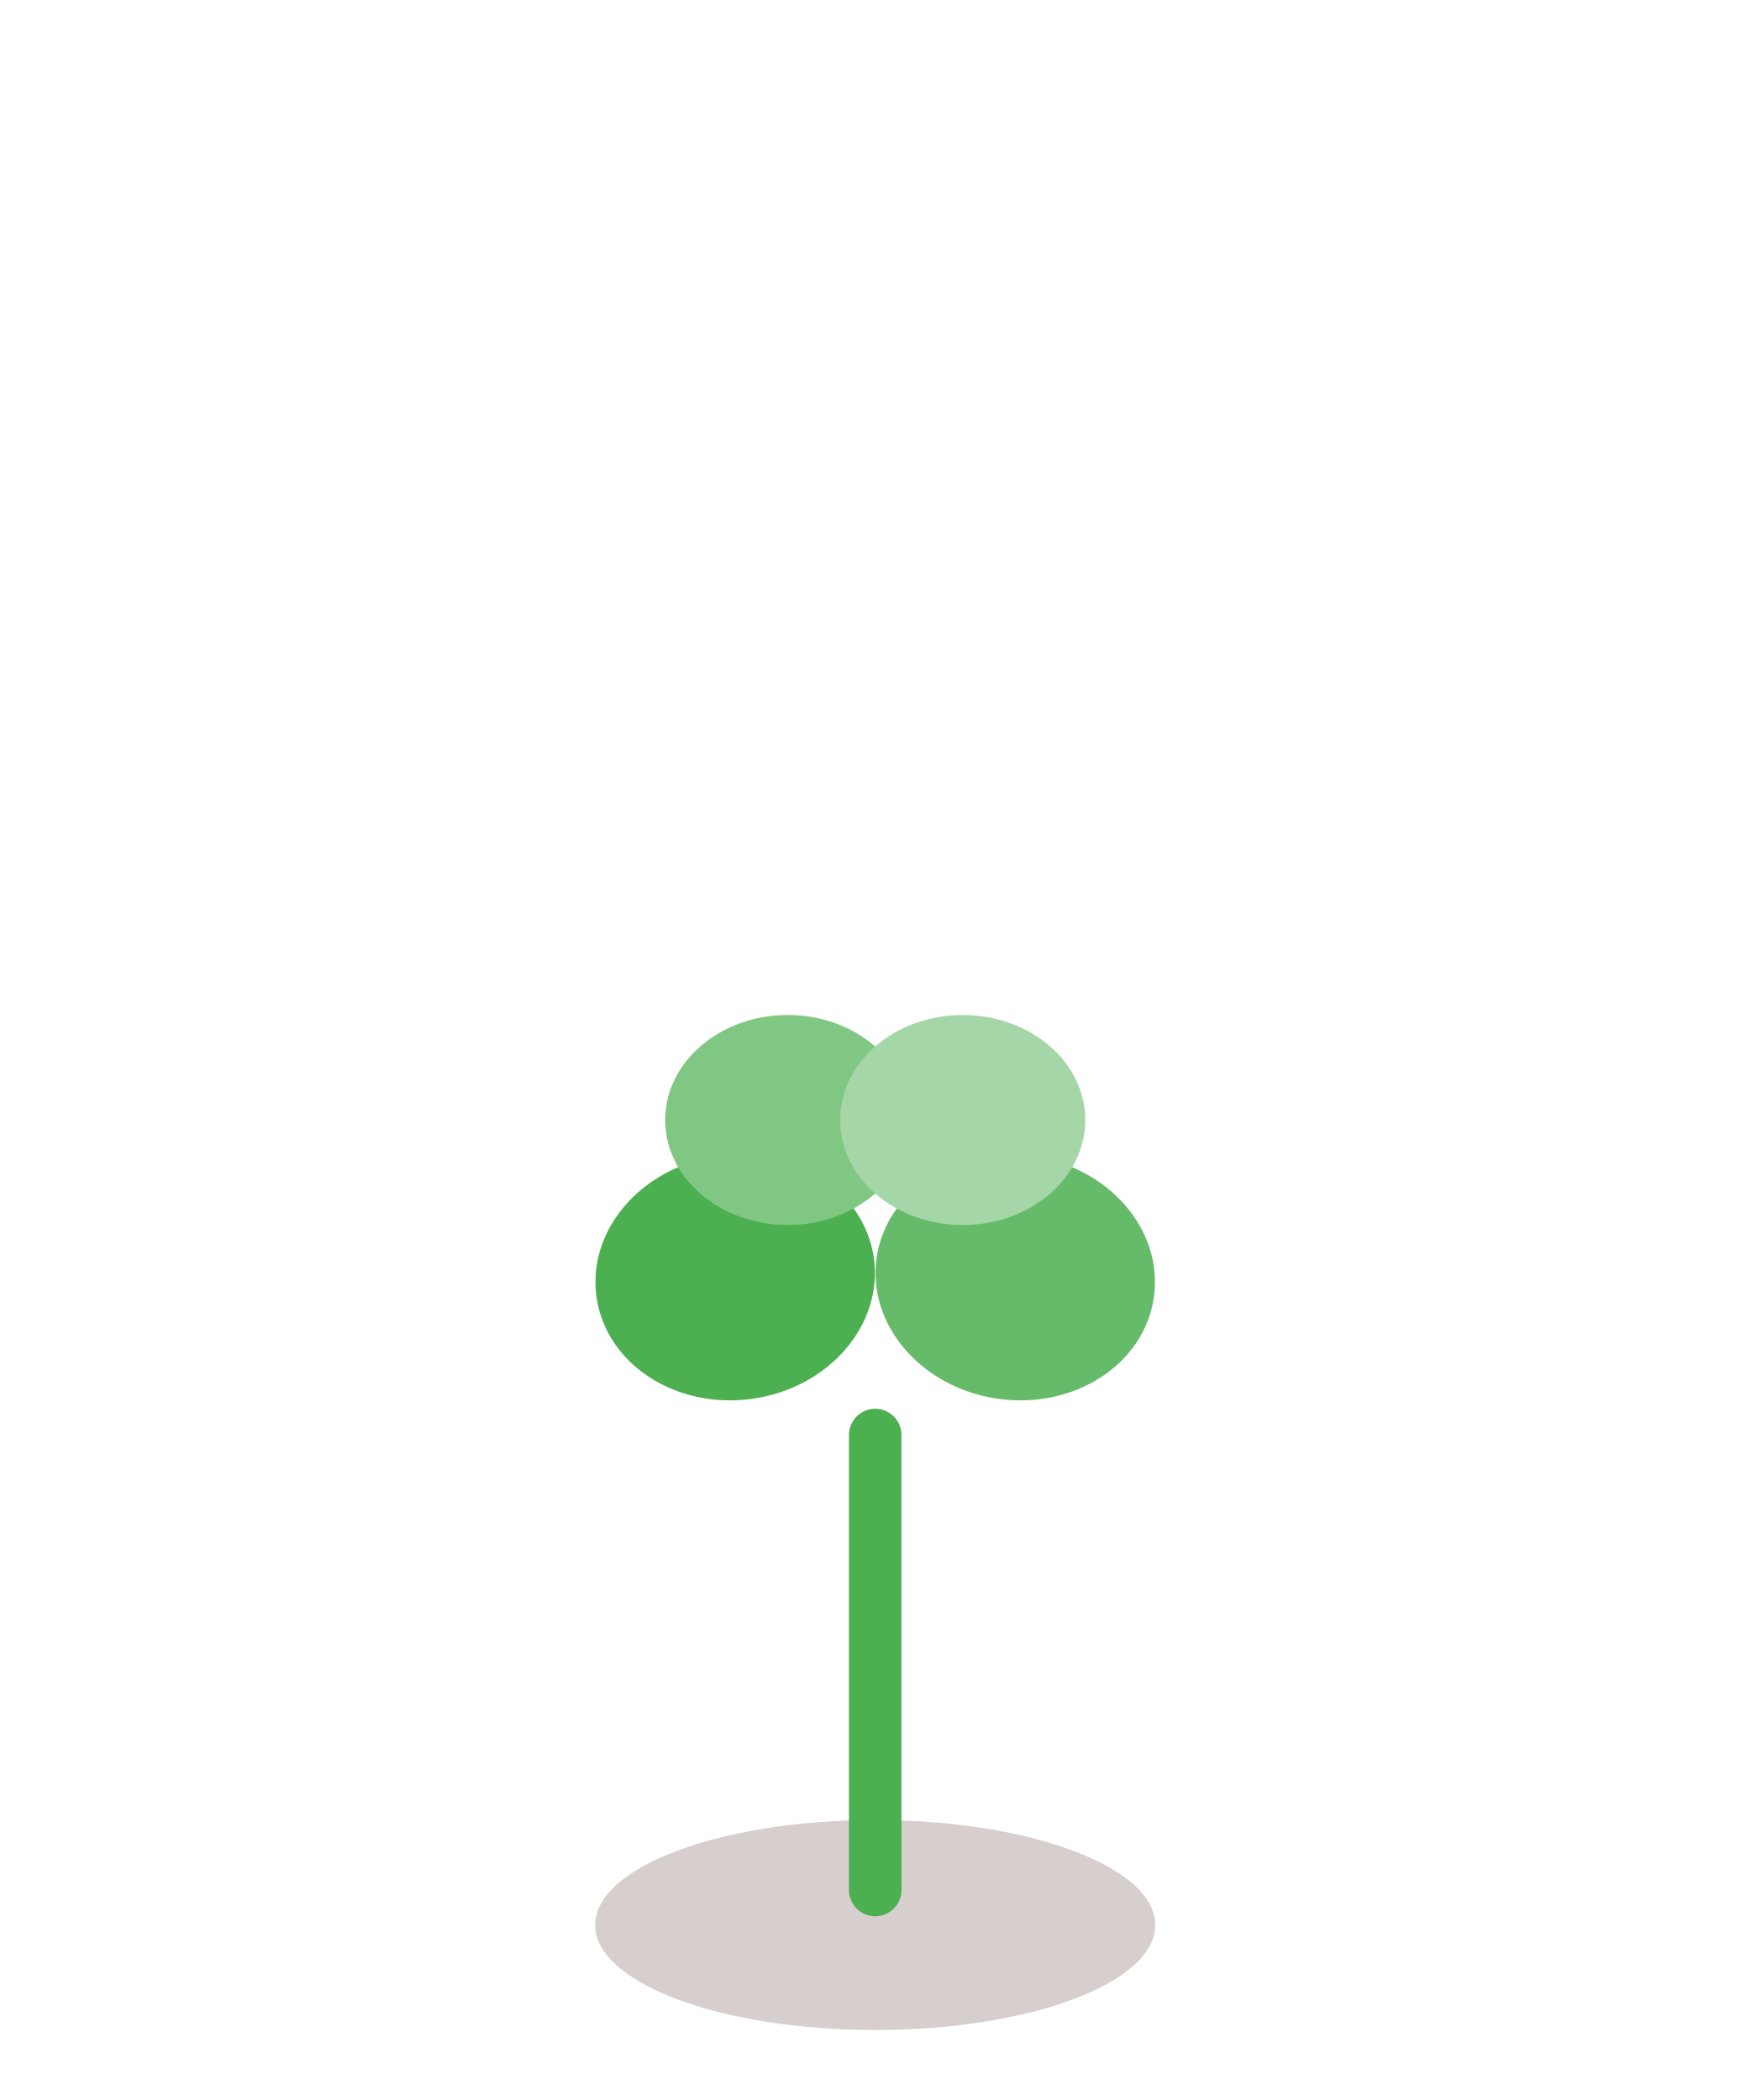
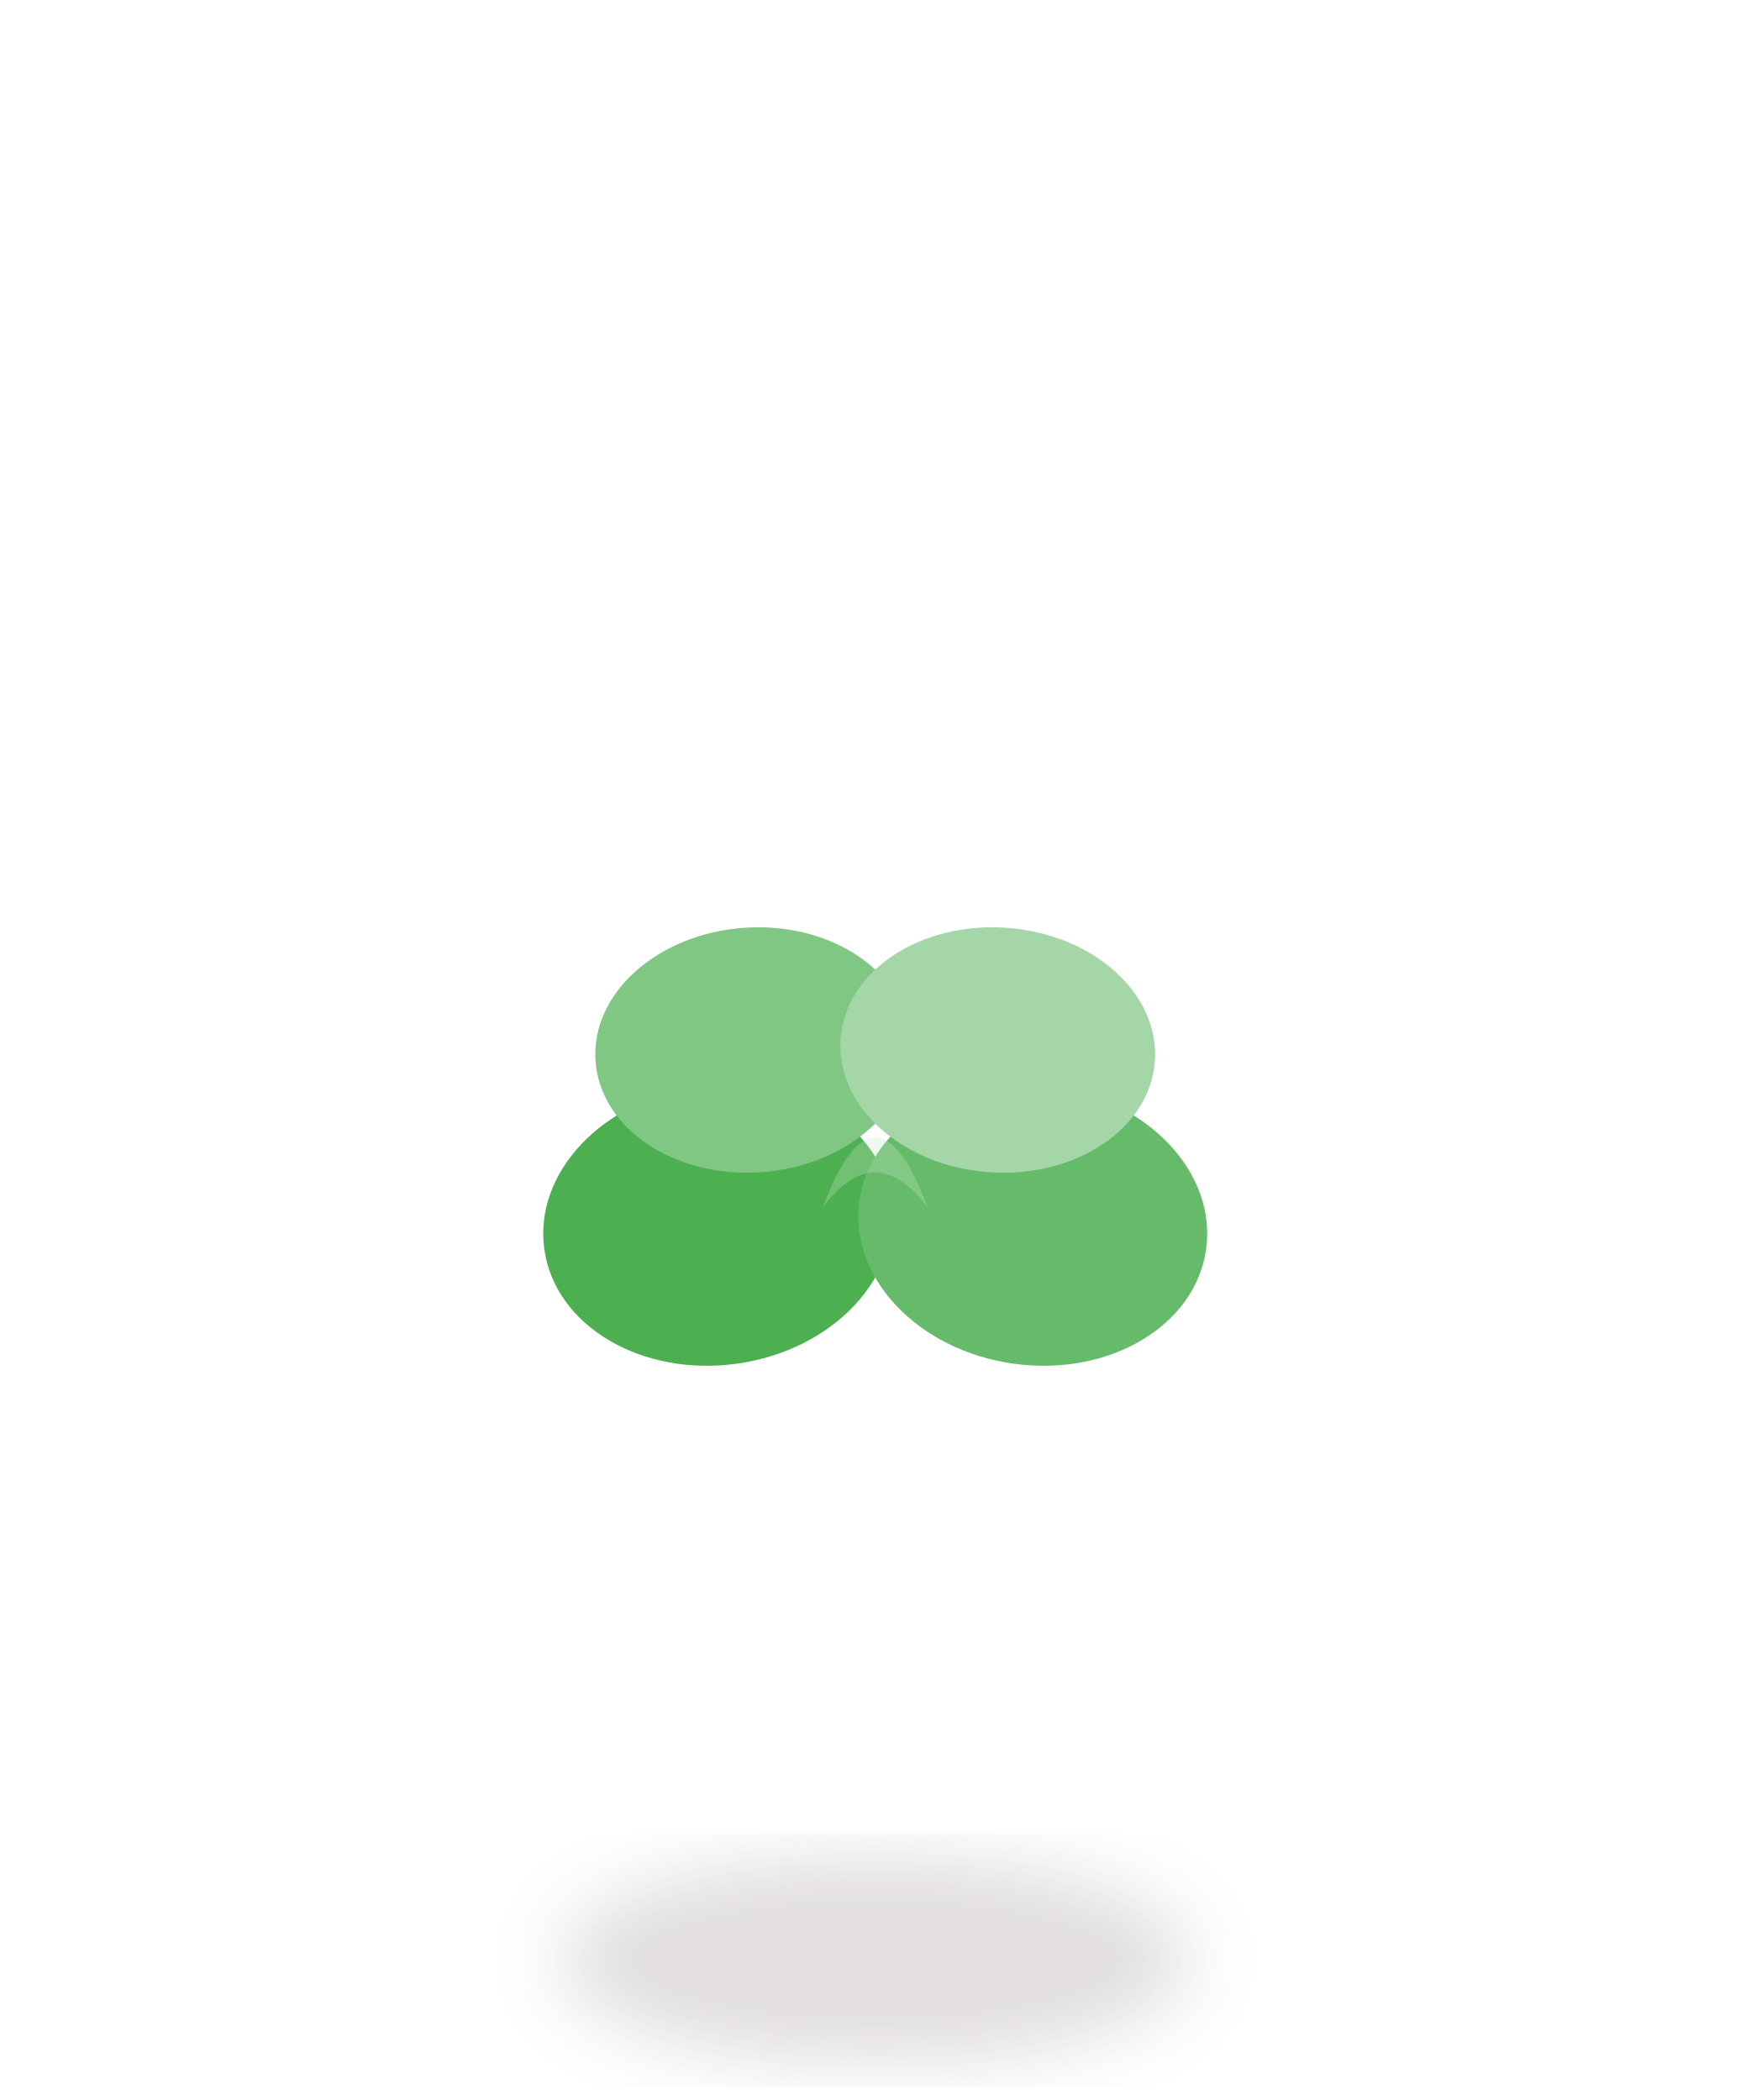
<svg xmlns="http://www.w3.org/2000/svg" viewBox="0 0 100 120">
-   <ellipse cx="50" cy="110" rx="16" ry="6" fill="#5D4037" opacity="0.25" />
-   <path d="M50 108 Q50 95 50 82" stroke="#4CAF50" stroke-width="3" fill="none" stroke-linecap="round" />
-   <g transform="translate(50, 68)">
-     <ellipse cx="-8" cy="5" rx="8" ry="7" fill="#4CAF50" transform="rotate(-8 -8 5)" />
-     <ellipse cx="8" cy="5" rx="8" ry="7" fill="#66BB6A" transform="rotate(8 8 5)" />
-     <ellipse cx="-5" cy="-4" rx="7" ry="6" fill="#81C784" />
-     <ellipse cx="5" cy="-4" rx="7" ry="6" fill="#A5D6A7" />
+   <defs>
+     <linearGradient id="stG" x1="0" y1="0" x2="1" y2="0">
+       <stop offset="0%" stop-color="#2E7D32" />
+       <stop offset="50%" stop-color="#4CAF50" />
+       <stop offset="100%" stop-color="#2E7D32" />
+     </linearGradient>
+     <filter id="sh">
+       <feGaussianBlur stdDeviation="2" />
+     </filter>
+   </defs>
+   <ellipse cx="50" cy="112" rx="18" ry="6" fill="#3E2723" opacity="0.15" filter="url(#sh)" />
+   <path d="M50 108 Q50 96 50 80" stroke="url(#stG)" stroke-width="3" fill="none" stroke-linecap="round" />
+   <g transform="translate(50, 65)">
+     <ellipse cx="-9" cy="5" rx="10" ry="8" fill="#4CAF50" transform="rotate(-8 -9 5)" />
+     <ellipse cx="9" cy="5" rx="10" ry="8" fill="#66BB6A" transform="rotate(8 9 5)" />
+     <ellipse cx="-7" cy="-5" rx="9" ry="7" fill="#81C784" transform="rotate(-4 -7 -5)" />
+     <ellipse cx="7" cy="-5" rx="9" ry="7" fill="#A5D6A7" transform="rotate(4 7 -5)" />
+     <path d="M-3 4 Q0 -4 3 4 Q0 0 -3 4Z" fill="#C8E6C9" opacity="0.3" />
  </g>
</svg>
